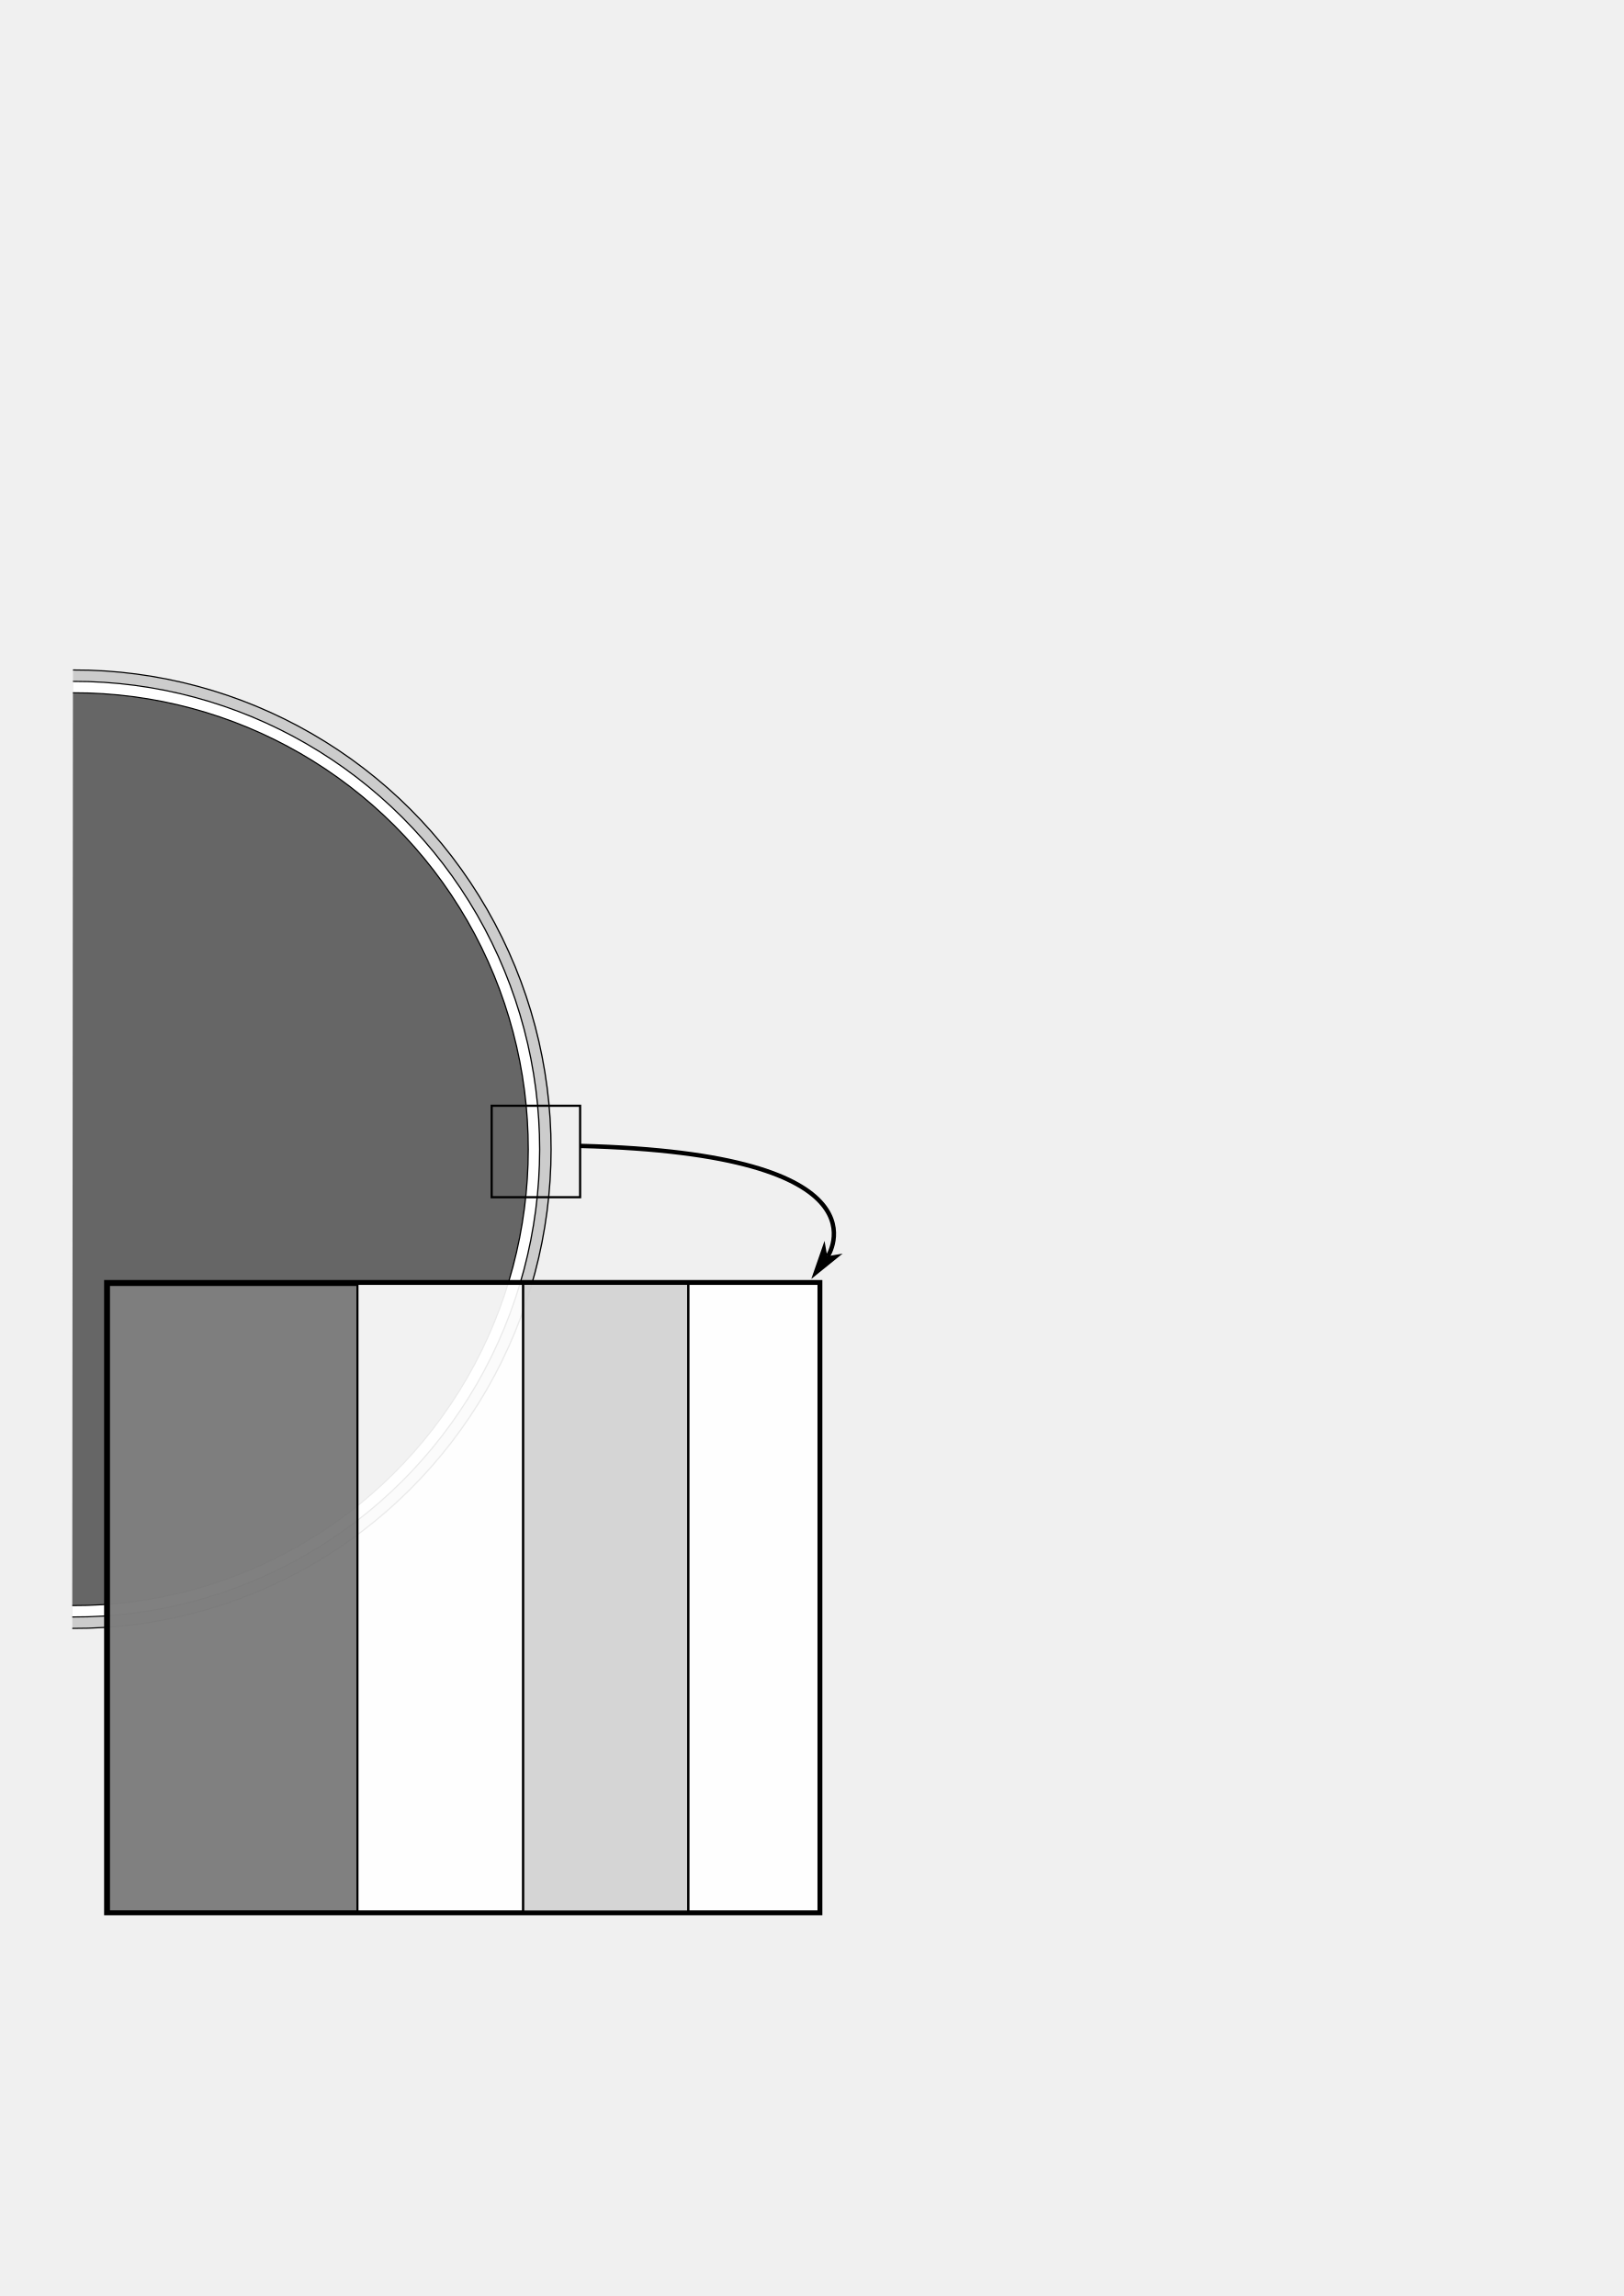
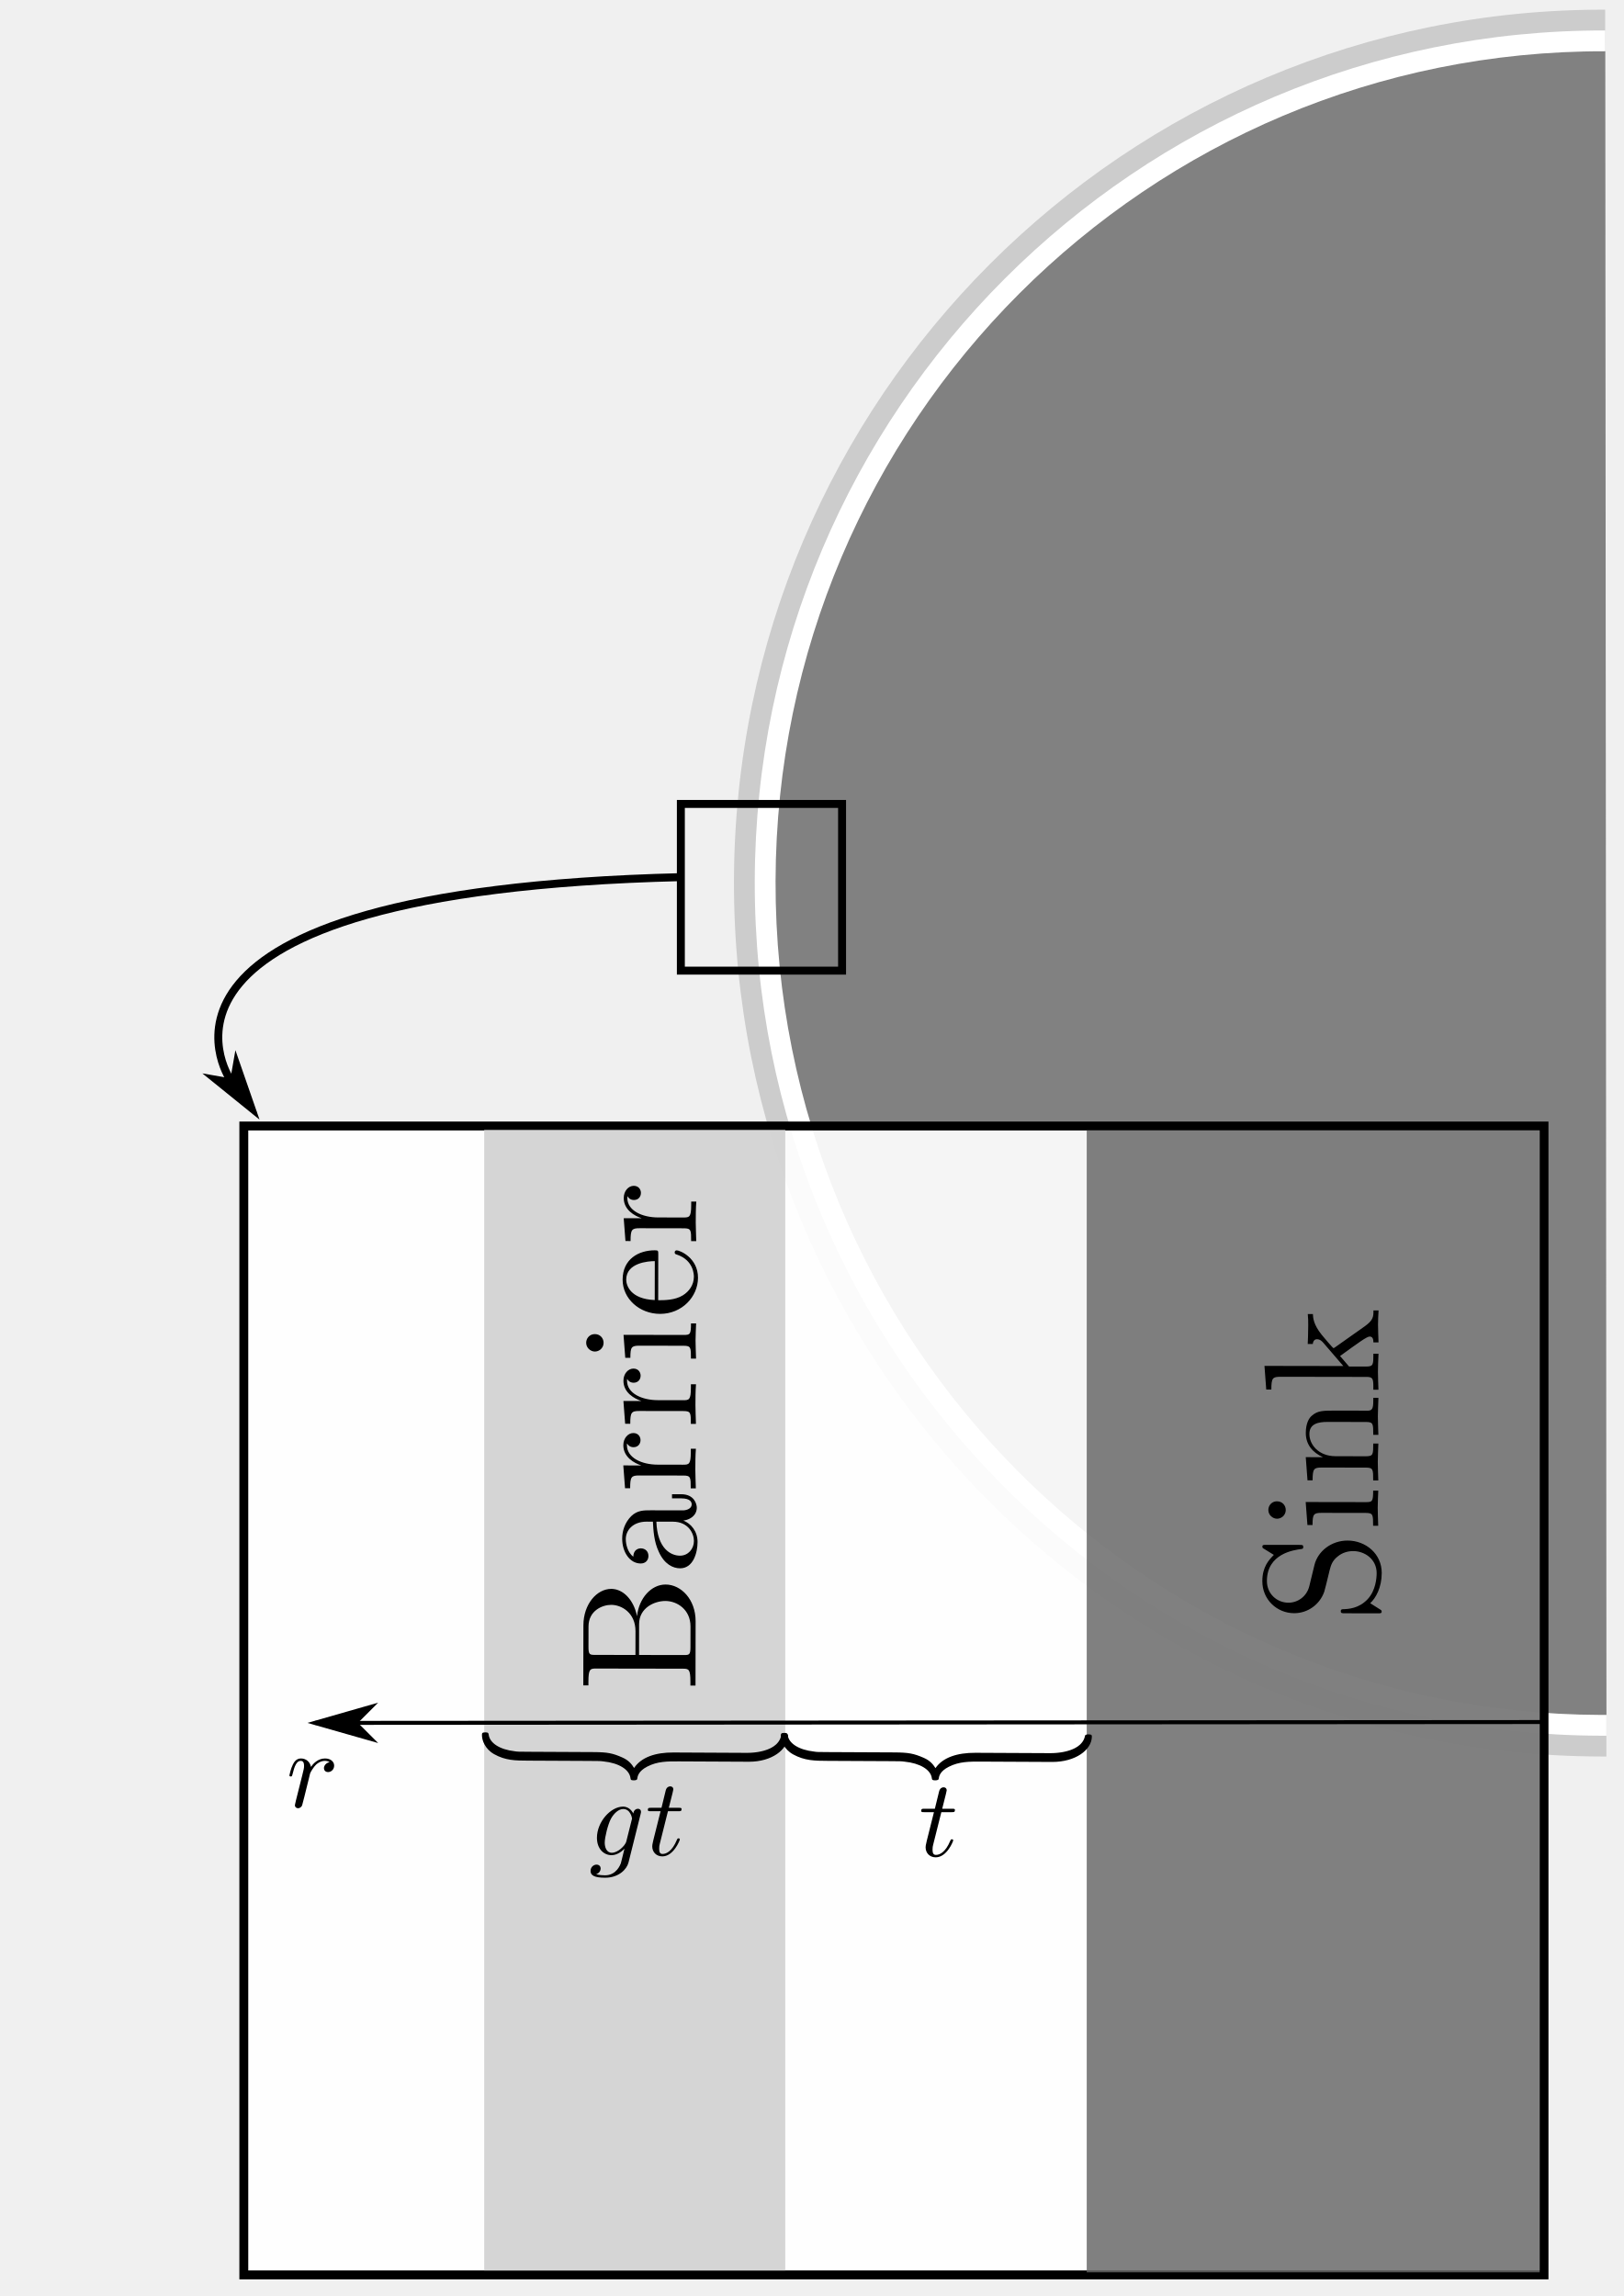
<svg xmlns="http://www.w3.org/2000/svg" width="744.094" height="1052.362" id="svg2" version="1.1">
  <defs id="defs4">
    <marker orient="auto" refY="0.0" refX="0.0" id="Arrow1Lstart" style="overflow:visible">
      <path id="path3875" d="M 0.0,0.0 L 5.0,-5.0 L -12.5,0.0 L 5.0,5.0 L 0.0,0.0 z " style="fill-rule:evenodd;stroke:#000000;stroke-width:1.0pt" transform="scale(0.8) translate(12.5,0)" />
    </marker>
    <marker orient="auto" refY="0.0" refX="0.0" id="Arrow1Lend" style="overflow:visible;">
      <path id="path3878" d="M 0.0,0.0 L 5.0,-5.0 L -12.5,0.0 L 5.0,5.0 L 0.0,0.0 z " style="fill-rule:evenodd;stroke:#000000;stroke-width:1.0pt;" transform="scale(0.8) rotate(180) translate(12.5,0)" />
    </marker>
  </defs>
  <g id="layer1">
    <rect style="fill:#ffffff" id="rect3026" width="292.857" height="232.857" x="-524.286" y="243.791" />
-     <path style="fill:#cccccc;fill-rule:evenodd;stroke:#000000;stroke-width:1px;stroke-linecap:butt;stroke-linejoin:miter;stroke-opacity:1" id="path2985-8" d="m 259.055,90.935 a 372.857,409.286 0 1 1 -0.526,818.567" transform="matrix(0.5860223,0,0,0.5366547,-118.3662,258.2773)" />
-     <path style="fill:#ffffff;fill-rule:evenodd;stroke:#000000;stroke-width:1px;stroke-linecap:butt;stroke-linejoin:miter;stroke-opacity:1" id="path2985-9" d="m 259.055,90.935 a 372.857,409.286 0 1 1 -0.526,818.567" transform="matrix(0.5720694,0,0,0.5238772,-114.7656,264.6689)" />
-     <path style="fill:#666666;fill-rule:evenodd;stroke:#000000;stroke-width:1px;stroke-linecap:butt;stroke-linejoin:miter;stroke-opacity:1" id="path2985" d="m 259.055,90.935 a 372.857,409.286 0 1 1 -0.526,818.567" transform="matrix(0.5581165,0,0,0.5110997,-111.1651,271.0604)" />
-     <rect style="fill:#ffffff;fill-opacity:0;stroke:#000000;stroke-width:1;stroke-miterlimit:4;stroke-opacity:1;stroke-dasharray:none" id="rect3028" width="40.536" height="41.92" x="225.319" y="506.817" />
-     <path style="fill:none;stroke:#000000;stroke-width:2;stroke-linecap:butt;stroke-linejoin:miter;stroke-miterlimit:4;stroke-opacity:1;stroke-dasharray:none" d="m 265.714,525.219 c 145,3.571 113.571,50.714 113.571,50.714" id="path4497" />
-     <path style="fill:none;stroke:#000000;stroke-width:1;stroke-linecap:butt;stroke-linejoin:miter;stroke-miterlimit:4;stroke-opacity:1;stroke-dasharray:none;marker-start:url(#Arrow1Lstart)" d="m 372.909,584.61 4.859,-6.915" id="path4499" />
-     <rect style="fill:#ffffff;fill-opacity:0.916;stroke:#000000;stroke-width:2.233;stroke-miterlimit:4;stroke-opacity:1;stroke-dasharray:none" id="rect3028-0" width="326.92" height="288.924" x="48.824" y="587.809" />
-     <rect style="fill:#666666;fill-opacity:0.832;stroke:#000000;stroke-width:0.967;stroke-miterlimit:4;stroke-opacity:1;stroke-dasharray:none" id="rect4695" width="113.886" height="287.154" x="49.917" y="588.936" />
-     <rect style="fill:#cccccc;fill-opacity:0.832;stroke:#000000;stroke-width:1.082;stroke-miterlimit:4;stroke-opacity:1;stroke-dasharray:none" id="rect4699" width="75.702" height="287.864" x="239.722" y="588.365" />
+     <g id="g10283" transform="matrix(1.822604,0,0,1.822604,34.9773,-555.2447)">
+       <path transform="matrix(-0.5860223,0,0,0.5366547,536.2215,258.2773)" d="m 259.055,90.935 c 205.923,-0.573 373.279,182.206 373.801,408.248 0.522,226.042 -165.989,409.749 -371.911,410.321 -0.805,0.002 -1.61,0.002 -2.416,-0.002" id="path2985-8" style="fill:#cccccc;fill-rule:evenodd;stroke:#000000;stroke-width:0;stroke-linecap:butt;stroke-linejoin:miter;stroke-miterlimit:4;stroke-opacity:1;stroke-dasharray:none" />
+       <path transform="matrix(-0.5720694,0,0,0.5238772,532.621,264.6689)" d="m 259.055,90.935 c 205.923,-0.573 373.279,182.206 373.801,408.248 0.522,226.042 -165.989,409.749 -371.911,410.321 -0.805,0.002 -1.61,0.002 -2.416,-0.002" id="path2985-9" style="fill:#ffffff;fill-rule:evenodd;stroke:#000000;stroke-width:0;stroke-linecap:butt;stroke-linejoin:miter;stroke-miterlimit:4;stroke-opacity:1;stroke-dasharray:none" />
+       <path transform="matrix(-0.5581165,0,0,0.5110997,529.0204,271.0604)" d="m 259.055,90.935 c 205.923,-0.573 373.279,182.206 373.801,408.248 0.522,226.042 -165.989,409.749 -371.911,410.321 -0.805,0.002 -1.61,0.002 -2.416,-0.002" id="path2985" style="fill:#666666;fill-opacity:0.823;fill-rule:evenodd;stroke:#000000;stroke-width:0;stroke-linecap:butt;stroke-linejoin:miter;stroke-miterlimit:4;stroke-opacity:1;stroke-dasharray:none" />
+       <rect transform="scale(-1,1)" y="506.817" x="-192.537" height="41.92" width="40.536" id="rect3028" style="fill:#ffffff;fill-opacity:0;stroke:#000000;stroke-width:2;stroke-miterlimit:4;stroke-opacity:1;stroke-dasharray:none" />
+       <path id="path4497" d="m 152.141,525.219 c -145,3.571 -113.571,50.714 -113.571,50.714" style="fill:none;stroke:#000000;stroke-width:2;stroke-linecap:butt;stroke-linejoin:miter;stroke-miterlimit:4;stroke-opacity:1;stroke-dasharray:none" />
+       <path id="path4499" d="m 44.946,584.61 -4.859,-6.915" style="fill:none;stroke:#000000;stroke-width:1;stroke-linecap:butt;stroke-linejoin:miter;stroke-miterlimit:4;stroke-opacity:1;stroke-dasharray:none;marker-start:url(#Arrow1Lstart)" />
+       <rect transform="scale(-1,1)" y="587.809" x="-369.032" height="288.924" width="326.92" id="rect3028-0" style="fill:#ffffff;fill-opacity:0.916;stroke:#000000;stroke-width:2.233;stroke-miterlimit:4;stroke-opacity:1;stroke-dasharray:none" />
+       <rect transform="scale(-1,1)" y="588.936" x="-367.938" height="287.154" width="113.886" id="rect4695" style="fill:#666666;fill-opacity:0.832;stroke:#000000;stroke-width:0;stroke-miterlimit:4;stroke-opacity:1;stroke-dasharray:none" />
+       <rect transform="scale(-1,1)" y="588.772" x="-178.259" height="286.836" width="75.702" id="rect4699" style="fill:#cccccc;fill-opacity:0.832;stroke:#000000;stroke-width:0;stroke-miterlimit:4;stroke-opacity:1;stroke-dasharray:none" />
+       <path id="path7361" d="M 369.772,737.7 60.059,737.916" style="fill:none;stroke:#000000;stroke-width:1;stroke-linecap:butt;stroke-linejoin:miter;stroke-miterlimit:4;stroke-opacity:1;stroke-dasharray:none;marker-start:none;marker-end:url(#Arrow1Lend)" />
+       <g id="g7773" transform="matrix(0.01685156,-0.6248877,-1.47679,-0.00713055,719.2354,943.5371)">
+         <g word-spacing="normal" letter-spacing="normal" font-size-adjust="none" font-stretch="normal" font-weight="normal" font-variant="normal" font-style="normal" stroke-miterlimit="10.433" xml:space="preserve" transform="matrix(1.062992,0,0,-1.062992,-186.0236,789.2717)" id="content" style="font-style:normal;font-variant:normal;font-weight:normal;font-stretch:normal;letter-spacing:normal;word-spacing:normal;text-anchor:start;fill:none;stroke:#000000;stroke-linecap:butt;stroke-linejoin:miter;stroke-miterlimit:10.433;stroke-opacity:1;stroke-dasharray:none;stroke-dashoffset:0">
+           <path id="path7776" d="m 469.61,436.93 0.01,0.19 0.01,0.2 0.02,0.2 0.03,0.21 0.04,0.21 0.05,0.22 0.06,0.21 0.07,0.22 0.08,0.22 0.1,0.22 0.11,0.22 0.12,0.22 0.14,0.22 0.15,0.21 0.16,0.21 0.18,0.21 0.2,0.2 0.21,0.2 0.23,0.19 0.25,0.18 0.26,0.18 0.29,0.16 0.3,0.16 0.32,0.15 0.34,0.13 0.37,0.13 0.38,0.11 0.41,0.1 0.21,0.05 0.22,0.04 0.22,0.03 0.23,0.04 0.23,0.03 0.24,0.02 0.25,0.03 0.25,0.01 c 0.25,0.05 0.45,0.25 0.45,0.55 0,0.55 -0.41,0.55 -0.95,0.55 -4.99,0 -9.52,-2.53 -9.56,-6.22 v -11.36 c 0,-1.94 0,-3.55 -2,-5.19 -1.74,-1.43 -3.65,-1.54 -4.74,-1.59 -0.25,-0.05 -0.44,-0.25 -0.44,-0.55 0,-0.5 0.3,-0.5 0.8,-0.54 3.28,-0.21 5.67,-1.99 6.22,-4.44 0.16,-0.55 0.16,-0.64 0.16,-2.44 v -9.86 c 0,-2.09 0,-3.69 2.39,-5.58 1.93,-1.5 5.23,-2.04 7.17,-2.04 0.54,0 0.95,0 0.95,0.54 0,0.5 -0.31,0.5 -0.8,0.55 -3.14,0.2 -5.59,1.8 -6.23,4.33 -0.16,0.45 -0.16,0.54 -0.16,2.34 v 10.47 c 0,2.3 -0.39,3.14 -1.98,4.73 -1.05,1.05 -2.5,1.55 -3.89,1.94 4.09,1.14 5.87,3.44 5.87,6.33 z" style="fill:#000000;stroke-width:0" />
+         </g>
+       </g>
+       <g id="g7773-8" transform="matrix(0.01658217,-0.6319238,-1.453182,-0.00721084,635.4092,945.6897)">
+         <g word-spacing="normal" letter-spacing="normal" font-size-adjust="none" font-stretch="normal" font-weight="normal" font-variant="normal" font-style="normal" stroke-miterlimit="10.433" xml:space="preserve" transform="matrix(1.062992,0,0,-1.062992,-186.0236,789.2717)" id="content-6" style="font-style:normal;font-variant:normal;font-weight:normal;font-stretch:normal;letter-spacing:normal;word-spacing:normal;text-anchor:start;fill:none;stroke:#000000;stroke-linecap:butt;stroke-linejoin:miter;stroke-miterlimit:10.433;stroke-opacity:1;stroke-dasharray:none;stroke-dashoffset:0">
+           <path id="path7776-3" d="m 469.61,436.93 0.01,0.19 0.01,0.2 0.02,0.2 0.03,0.21 0.04,0.21 0.05,0.22 0.06,0.21 0.07,0.22 0.08,0.22 0.1,0.22 0.11,0.22 0.12,0.22 0.14,0.22 0.15,0.21 0.16,0.21 0.18,0.21 0.2,0.2 0.21,0.2 0.23,0.19 0.25,0.18 0.26,0.18 0.29,0.16 0.3,0.16 0.32,0.15 0.34,0.13 0.37,0.13 0.38,0.11 0.41,0.1 0.21,0.05 0.22,0.04 0.22,0.03 0.23,0.04 0.23,0.03 0.24,0.02 0.25,0.03 0.25,0.01 c 0.25,0.05 0.45,0.25 0.45,0.55 0,0.55 -0.41,0.55 -0.95,0.55 -4.99,0 -9.52,-2.53 -9.56,-6.22 v -11.36 c 0,-1.94 0,-3.55 -2,-5.19 -1.74,-1.43 -3.65,-1.54 -4.74,-1.59 -0.25,-0.05 -0.44,-0.25 -0.44,-0.55 0,-0.5 0.3,-0.5 0.8,-0.54 3.28,-0.21 5.67,-1.99 6.22,-4.44 0.16,-0.55 0.16,-0.64 0.16,-2.44 v -9.86 c 0,-2.09 0,-3.69 2.39,-5.58 1.93,-1.5 5.23,-2.04 7.17,-2.04 0.54,0 0.95,0 0.95,0.54 0,0.5 -0.31,0.5 -0.8,0.55 -3.14,0.2 -5.59,1.8 -6.23,4.33 -0.16,0.45 -0.16,0.54 -0.16,2.34 v 10.47 c 0,2.3 -0.39,3.14 -1.98,4.73 -1.05,1.05 -2.5,1.55 -3.89,1.94 4.09,1.14 5.87,3.44 5.87,6.33 z" style="fill:#000000;stroke-width:0" />
+         </g>
+       </g>
+       <g id="g7851" transform="matrix(0.5219902,0,0,0.5219902,56.1467,584.812)">
+         <g id="g7853" transform="matrix(1.062992,0,0,-1.062992,-186.0236,789.2717)" xml:space="preserve" stroke-miterlimit="10.433" font-style="normal" font-variant="normal" font-weight="normal" font-stretch="normal" font-size-adjust="none" letter-spacing="normal" word-spacing="normal" style="font-style:normal;font-variant:normal;font-weight:normal;font-stretch:normal;letter-spacing:normal;word-spacing:normal;text-anchor:start;fill:none;stroke:#000000;stroke-linecap:butt;stroke-linejoin:miter;stroke-miterlimit:10.433;stroke-opacity:1;stroke-dasharray:none;stroke-dashoffset:0">
+           <path d="m 465.79,426.12 h 4.68 c 0.99,0 1.49,0 1.49,1 0,0.55 -0.5,0.55 -1.39,0.55 h -4.39 c 1.79,7.08 2.04,8.08 2.04,8.37 0,0.85 -0.59,1.35 -1.43,1.35 -0.16,0 -1.55,-0.05 -2,-1.8 l -1.94,-7.92 h -4.69 c -1,0 -1.5,0 -1.5,-0.94 0,-0.61 0.41,-0.61 1.41,-0.61 h 4.37 c -3.58,-14.14 -3.78,-14.98 -3.78,-15.89 0,-2.69 1.89,-4.58 4.58,-4.58 5.08,0 7.92,7.27 7.92,7.67 0,0.5 -0.39,0.5 -0.59,0.5 -0.46,0 -0.5,-0.15 -0.75,-0.7 -2.14,-5.17 -4.78,-6.37 -6.47,-6.37 -1.05,0 -1.55,0.65 -1.55,2.29 0,1.19 0.09,1.55 0.3,2.39 z" id="path7855" style="fill:#000000;stroke-width:0" />
+         </g>
+       </g>
+       <g id="g7915" transform="matrix(0.5219902,0,0,0.5219902,-26.77008,584.5758)">
+         <g word-spacing="normal" letter-spacing="normal" font-size-adjust="none" font-stretch="normal" font-weight="normal" font-variant="normal" font-style="normal" stroke-miterlimit="10.433" xml:space="preserve" transform="matrix(1.062992,0,0,-1.062992,-186.0236,789.2717)" id="g7917" style="font-style:normal;font-variant:normal;font-weight:normal;font-stretch:normal;letter-spacing:normal;word-spacing:normal;text-anchor:start;fill:none;stroke:#000000;stroke-linecap:butt;stroke-linejoin:miter;stroke-miterlimit:10.433;stroke-opacity:1;stroke-dasharray:none;stroke-dashoffset:0">
+           <path id="path7919" d="m 478.99,424.98 0.01,0.06 0.01,0.05 0.01,0.05 0.01,0.06 0.02,0.1 0.01,0.05 0.02,0.06 0.01,0.05 0.01,0.06 0.01,0.05 0,0.06 0.01,0.06 0,0.06 0.01,0.03 0,0.03 0,0.03 0,0.03 c 0,0.86 -0.59,1.36 -1.44,1.36 -0.5,0 -1.84,-0.36 -2.05,-2.16 -0.89,1.85 -2.64,3.14 -4.62,3.14 l 0.05,-1.09 c 3.28,0 3.98,-4.03 3.98,-4.28 0,-0.25 -0.09,-0.55 -0.16,-0.75 l -2.39,-9.52 c -0.29,-1.29 -1.43,-2.53 -2.53,-3.48 -1.04,-0.89 -2.59,-1.8 -4.04,-1.8 -2.49,0 -3.24,2.6 -3.24,4.58 0,2.41 1.45,8.28 2.8,10.81 1.34,2.46 3.48,4.44 5.58,4.44 l -0.05,1.09 c -5.69,0 -11.86,-6.96 -11.86,-14.14 0,-4.93 3.03,-7.87 6.63,-7.87 2.93,0 5.28,2.34 5.78,2.89 l 0.04,-0.05 c -1.04,-4.43 -1.64,-6.48 -1.64,-6.58 -0.2,-0.45 -1.89,-5.39 -7.17,-5.39 -0.95,0 -2.59,0.07 -4,0.5 1.5,0.46 2.05,1.75 2.05,2.6 0,0.79 -0.55,1.75 -1.89,1.75 -1.1,0 -2.69,-0.91 -2.69,-2.89 0,-2.05 1.84,-3.05 6.62,-3.05 6.22,0 9.82,3.89 10.57,6.88 z" style="fill:#000000;stroke-width:0" />
+           <path id="path7921" d="m 491.34,426.12 h 4.69 c 0.99,0 1.49,0 1.49,1 0,0.55 -0.5,0.55 -1.4,0.55 h -4.39 c 1.8,7.08 2.05,8.08 2.05,8.37 0,0.85 -0.59,1.35 -1.44,1.35 -0.15,0 -1.54,-0.05 -2,-1.8 l -1.93,-7.92 h -4.69 c -1,0 -1.5,0 -1.5,-0.94 0,-0.61 0.4,-0.61 1.4,-0.61 H 488 c -3.58,-14.14 -3.78,-14.98 -3.78,-15.89 0,-2.69 1.89,-4.58 4.58,-4.58 5.08,0 7.92,7.27 7.92,7.67 0,0.5 -0.39,0.5 -0.6,0.5 -0.45,0 -0.5,-0.15 -0.74,-0.7 -2.15,-5.17 -4.79,-6.37 -6.47,-6.37 -1.05,0 -1.55,0.65 -1.55,2.29 0,1.19 0.09,1.55 0.3,2.39 z" style="fill:#000000;stroke-width:0" />
+         </g>
+       </g>
+       <g word-spacing="normal" letter-spacing="normal" font-size-adjust="none" font-stretch="normal" font-weight="normal" font-variant="normal" font-style="normal" stroke-miterlimit="10.433" xml:space="preserve" transform="matrix(0.5548714,0,0,-0.5548714,-199.9774,984.4588)" id="g8008" style="font-style:normal;font-variant:normal;font-weight:normal;font-stretch:normal;letter-spacing:normal;word-spacing:normal;text-anchor:start;fill:none;stroke:#000000;stroke-linecap:butt;stroke-linejoin:miter;stroke-miterlimit:10.433;stroke-opacity:1;stroke-dasharray:none;stroke-dashoffset:0">
+         <path id="path8010" d="m 459.91,409.14 -0.02,-0.07 -0.01,-0.08 -0.02,-0.07 -0.01,-0.08 -0.04,-0.16 -0.04,-0.16 -0.03,-0.16 -0.04,-0.16 -0.04,-0.16 -0.04,-0.16 -0.01,-0.08 -0.02,-0.07 -0.02,-0.07 -0.01,-0.07 -0.02,-0.07 -0.01,-0.07 -0.01,-0.06 -0.01,-0.06 -0.01,-0.06 -0.01,-0.05 -0.01,-0.05 -0.01,-0.04 -0.01,-0.04 0,-0.04 0,-0.03 0,-0.02 c 0,-0.89 0.7,-1.35 1.43,-1.35 0.61,0 1.5,0.39 1.85,1.39 0.11,0.21 1.8,6.99 2,7.88 0.39,1.64 1.3,5.12 1.59,6.48 0.21,0.64 1.6,2.99 2.78,4.08 0.41,0.34 1.85,1.64 4,1.64 1.28,0 2.03,-0.59 2.08,-0.59 -1.48,-0.25 -2.58,-1.46 -2.58,-2.74 0,-0.79 0.55,-1.75 1.89,-1.75 1.35,0 2.74,1.14 2.74,2.94 0,1.75 -1.6,3.23 -4.13,3.23 -3.25,0 -5.43,-2.43 -6.39,-3.82 -0.39,2.23 -2.18,3.82 -4.53,3.82 -2.28,0 -3.23,-1.93 -3.69,-2.82 -0.89,-1.71 -1.54,-4.69 -1.54,-4.85 0,-0.5 0.5,-0.5 0.61,-0.5 0.5,0 0.54,0.07 0.84,1.16 0.84,3.53 1.84,5.92 3.64,5.92 0.84,0 1.55,-0.39 1.55,-2.28 0,-1.05 -0.16,-1.61 -0.8,-4.19 z" style="fill:#000000;stroke-width:0" />
+       </g>
+       <g transform="matrix(0.00129106,-0.7798852,0.7798852,0.00129106,-123.4989,962.1176)" id="g8113">
+         <g style="font-style:normal;font-variant:normal;font-weight:normal;font-stretch:normal;letter-spacing:normal;word-spacing:normal;text-anchor:start;fill:none;stroke:#000000;stroke-linecap:butt;stroke-linejoin:miter;stroke-miterlimit:10.433;stroke-opacity:1;stroke-dasharray:none;stroke-dashoffset:0" word-spacing="normal" letter-spacing="normal" font-size-adjust="none" font-stretch="normal" font-weight="normal" font-variant="normal" font-style="normal" stroke-miterlimit="10.433" xml:space="preserve" transform="matrix(1.062992,0,0,-1.062992,-186.0236,789.2717)" id="g8115">
+           <path style="fill:#000000;stroke-width:0" id="path8117" d="m 478.33,423.98 0.45,0.1 0.44,0.1 0.44,0.13 0.42,0.13 0.41,0.14 0.4,0.16 0.4,0.17 0.38,0.18 0.37,0.19 0.36,0.2 0.35,0.21 0.33,0.21 0.32,0.23 0.31,0.24 0.3,0.25 0.28,0.25 0.27,0.26 0.25,0.27 0.24,0.28 0.22,0.28 0.21,0.29 0.19,0.3 0.17,0.3 0.16,0.31 0.14,0.32 0.12,0.32 0.11,0.32 0.09,0.33 0.06,0.34 0.05,0.33 0.03,0.34 0.01,0.35 c 0,4.33 -4.59,8.42 -11.06,8.42 l -0.36,-1.55 c 4.85,0 6.58,-4.23 6.58,-6.87 0,-3.19 -2.44,-7.38 -7.97,-7.38 h -7.22 v -1.09 h 9.36 c 4.94,0 7.03,-4.64 7.03,-7.97 0,-3.55 -2.59,-7.62 -7.72,-7.62 h 0 -6.23 c -2.34,0 -2.44,0.34 -2.44,1.98 v 13.61 1.09 12.25 c 0,1.66 0.1,2 2.44,2 h 6.17 l 0.36,1.55 h -18.23 v -1.55 h 1.18 c 3.85,0 3.94,-0.54 3.94,-2.34 v -26.25 c 0,-1.8 -0.09,-2.34 -3.94,-2.34 h -1.18 v -1.55 h 19.53 c 6.62,0 11.11,4.44 11.11,9.12 0,4.33 -4.1,8.07 -9.63,8.66 z" />
+           <path style="fill:#000000;stroke-width:0" id="path8119" d="m 507.39,409.98 0.02,-0.19 0.03,-0.18 0.04,-0.19 0.04,-0.18 0.05,-0.19 0.05,-0.18 0.07,-0.18 0.06,-0.18 0.08,-0.18 0.08,-0.17 0.09,-0.18 0.09,-0.16 0.1,-0.16 0.11,-0.16 0.11,-0.16 0.12,-0.14 0.13,-0.14 0.13,-0.14 0.14,-0.13 0.14,-0.12 0.15,-0.12 0.16,-0.1 0.16,-0.1 0.17,-0.09 0.18,-0.08 0.18,-0.07 0.19,-0.06 0.19,-0.05 0.2,-0.04 0.2,-0.03 0.21,-0.02 0.22,-0.01 c 1.03,0 4.08,0.71 4.08,4.74 v 2.78 h -1.25 v -2.78 c 0,-2.89 -1.23,-3.19 -1.8,-3.19 -1.64,0 -1.84,2.23 -1.84,2.48 v 9.97 c 0,2.1 0,4.03 -1.78,5.88 -1.96,1.93 -4.44,2.73 -6.83,2.73 -4.09,0 -7.53,-2.33 -7.53,-5.62 0,-1.49 1,-2.35 2.29,-2.35 1.4,0 2.3,1 2.3,2.3 0,0.59 -0.25,2.23 -2.54,2.3 1.34,1.73 3.78,2.28 5.37,2.28 2.45,0 5.28,-1.94 5.28,-6.38 v -1.84 -1.05 -4.98 c 0,-4.74 -3.58,-6.42 -5.83,-6.42 -2.43,0 -4.48,1.75 -4.48,4.23 0,2.73 2.09,6.88 10.31,7.17 h 0 v 1.05 c -2.53,-0.14 -6.01,-0.3 -9.15,-1.8 -3.74,-1.69 -4.99,-4.28 -4.99,-6.47 0,-4.03 4.83,-5.28 7.97,-5.28 3.3,0 5.58,1.99 6.53,4.33 z" />
+           <path style="fill:#000000;stroke-width:0" id="path8121" d="m 524.07,422.75 v 5.46 l -6.92,-0.54 v -1.55 c 3.48,0 3.88,-0.34 3.88,-2.78 v -13.36 c 0,-2.23 -0.54,-2.23 -3.88,-2.23 v -1.55 c 1.95,0.05 4.28,0.16 5.68,0.16 1.99,0 4.33,0 6.33,-0.16 v 1.55 h -1.05 c -3.68,0 -3.79,0.54 -3.79,2.34 v 7.67 c 0,4.92 2.09,9.36 5.89,9.36 0.34,0 0.44,0 0.54,-0.05 -0.15,-0.04 -1.15,-0.64 -1.15,-1.93 0,-1.41 1.05,-2.14 2.15,-2.14 0.9,0 2.15,0.59 2.15,2.18 0,1.6 -1.55,3.03 -3.69,3.03 -3.64,0 -5.44,-3.32 -6.14,-5.46 z" />
+           <path style="fill:#000000;stroke-width:0" id="path8123" d="m 543.62,422.75 v 5.46 l -6.92,-0.54 v -1.55 c 3.49,0 3.89,-0.34 3.89,-2.78 v -13.36 c 0,-2.23 -0.54,-2.23 -3.89,-2.23 v -1.55 c 1.96,0.05 4.28,0.16 5.69,0.16 1.99,0 4.33,0 6.33,-0.16 v 1.55 h -1.05 c -3.69,0 -3.79,0.54 -3.79,2.34 v 7.67 c 0,4.92 2.09,9.36 5.89,9.36 0.34,0 0.43,0 0.54,-0.05 -0.15,-0.04 -1.15,-0.64 -1.15,-1.93 0,-1.41 1.04,-2.14 2.15,-2.14 0.89,0 2.14,0.59 2.14,2.18 0,1.6 -1.54,3.03 -3.68,3.03 -3.65,0 -5.44,-3.32 -6.15,-5.46 z" />
+           <path style="fill:#000000;stroke-width:0" id="path8125" d="m 563.68,428.21 -6.96,-0.54 v -1.55 c 3.23,0 3.68,-0.3 3.68,-2.73 v -13.41 c 0,-2.23 -0.55,-2.23 -3.89,-2.23 v -1.55 c 1.59,0.05 4.28,0.16 5.49,0.16 1.75,0 3.48,-0.11 5.18,-0.16 v 1.55 c -3.29,0 -3.5,0.25 -3.5,2.18 z" />
+           <path style="fill:#000000;stroke-width:0" id="path8127" d="m 563.89,436.89 -0.01,0.14 -0.01,0.15 -0.02,0.14 -0.02,0.14 -0.03,0.13 -0.04,0.13 -0.04,0.13 -0.05,0.12 -0.05,0.12 -0.07,0.12 -0.06,0.11 -0.07,0.1 -0.08,0.1 -0.08,0.1 -0.08,0.1 -0.09,0.08 -0.1,0.09 -0.09,0.08 -0.1,0.07 -0.11,0.07 -0.1,0.07 -0.12,0.06 -0.11,0.05 -0.11,0.05 -0.12,0.04 -0.12,0.04 -0.13,0.03 -0.12,0.03 -0.13,0.02 -0.13,0.01 -0.12,0.01 -0.13,0.01 c -1.55,0 -2.65,-1.35 -2.65,-2.64 0,-1.35 1.1,-2.64 2.65,-2.64 1.39,0 2.64,1.04 2.64,2.64 z" />
+           <path style="fill:#000000;stroke-width:0" id="path8129" d="m 574.2,417.71 0.05,1.05 c 0.29,7.42 4.48,8.66 6.18,8.66 5.13,0 5.63,-6.72 5.63,-8.66 h -11.81 l -0.05,-1.05 h 13.9 c 1.1,0 1.24,0 1.24,1.05 0,4.92 -2.69,9.75 -8.91,9.75 -5.78,0 -10.37,-5.12 -10.37,-11.36 0,-6.67 5.23,-11.5 10.97,-11.5 6.07,0 8.31,5.53 8.31,6.47 0,0.5 -0.39,0.61 -0.64,0.61 -0.45,0 -0.55,-0.3 -0.66,-0.7 -1.73,-5.13 -6.22,-5.13 -6.72,-5.13 -2.5,0 -4.48,1.49 -5.62,3.33 -1.5,2.39 -1.5,5.69 -1.5,7.48 z" />
+           <path style="fill:#000000;stroke-width:0" id="path8131" d="m 599.06,422.75 v 5.46 l -6.92,-0.54 v -1.55 c 3.48,0 3.89,-0.34 3.89,-2.78 v -13.36 c 0,-2.23 -0.55,-2.23 -3.89,-2.23 v -1.55 c 1.95,0.05 4.28,0.16 5.68,0.16 1.99,0 4.33,0 6.33,-0.16 v 1.55 h -1.05 c -3.68,0 -3.79,0.54 -3.79,2.34 v 7.67 c 0,4.92 2.09,9.36 5.89,9.36 0.34,0 0.44,0 0.55,-0.05 -0.16,-0.04 -1.16,-0.64 -1.16,-1.93 0,-1.41 1.05,-2.14 2.16,-2.14 0.89,0 2.14,0.59 2.14,2.18 0,1.6 -1.55,3.03 -3.69,3.03 -3.64,0 -5.44,-3.32 -6.14,-5.46 z" />
+         </g>
+       </g>
+       <g transform="matrix(0.00129106,-0.7798852,0.7798852,0.00129106,48.12134,944.7769)" id="g8223">
+         <g id="g8225" transform="matrix(1.062992,0,0,-1.062992,-186.0236,789.2717)" xml:space="preserve" stroke-miterlimit="10.433" font-style="normal" font-variant="normal" font-weight="normal" font-stretch="normal" font-size-adjust="none" letter-spacing="normal" word-spacing="normal" style="font-style:normal;font-variant:normal;font-weight:normal;font-stretch:normal;letter-spacing:normal;word-spacing:normal;text-anchor:start;fill:none;stroke:#000000;stroke-linecap:butt;stroke-linejoin:miter;stroke-miterlimit:10.433;stroke-opacity:1;stroke-dasharray:none;stroke-dashoffset:0">
+           <path d="m 472.91,425.53 -6.37,1.54 c -3.1,0.75 -5.04,3.44 -5.04,6.33 0,3.49 2.69,6.53 6.58,6.53 8.31,0 9.41,-8.17 9.71,-10.42 0.04,-0.3 0.04,-0.59 0.6,-0.59 0.65,0 0.65,0.25 0.65,1.2 v 10 c 0,0.86 0,1.2 -0.55,1.2 -0.35,0 -0.41,-0.04 -0.75,-0.65 L 476,437.84 c -1.5,1.44 -3.54,3.48 -7.98,3.48 -5.53,0 -9.7,-4.39 -9.7,-9.67 0,-4.12 2.64,-7.76 6.51,-9.11 0.55,-0.2 3.1,-0.79 6.58,-1.64 1.34,-0.36 2.84,-0.7 4.23,-2.54 1.05,-1.3 1.55,-2.94 1.55,-4.58 0,-3.55 -2.48,-7.13 -6.67,-7.13 -1.45,0 -5.23,0.25 -7.88,2.69 -2.89,2.69 -3.04,5.87 -3.09,7.67 -0.05,0.5 -0.44,0.5 -0.59,0.5 -0.64,0 -0.64,-0.36 -0.64,-1.25 v -9.97 c 0,-0.84 0,-1.18 0.54,-1.18 0.35,0 0.39,0.09 0.74,0.64 0,0.04 0.15,0.2 1.79,2.84 1.55,-1.69 4.74,-3.48 9.18,-3.48 5.82,0 9.81,4.87 9.81,10.35 0,4.99 -3.28,9.07 -7.47,10.07 z" id="path8227" style="fill:#000000;stroke-width:0" />
+           <path d="m 492.05,428.21 -6.97,-0.54 v -1.55 c 3.24,0 3.69,-0.3 3.69,-2.73 v -13.41 c 0,-2.23 -0.55,-2.23 -3.89,-2.23 v -1.55 c 1.59,0.05 4.28,0.16 5.48,0.16 1.75,0 3.49,-0.11 5.19,-0.16 v 1.55 c -3.3,0 -3.5,0.25 -3.5,2.18 z" id="path8229" style="fill:#000000;stroke-width:0" />
+           <path d="m 492.25,436.89 0,0.14 -0.01,0.15 -0.02,0.14 -0.02,0.14 -0.03,0.13 -0.04,0.13 -0.04,0.13 -0.05,0.12 -0.06,0.12 -0.06,0.12 -0.06,0.11 -0.07,0.1 -0.08,0.1 -0.08,0.1 -0.09,0.1 -0.08,0.08 -0.1,0.09 -0.1,0.08 -0.1,0.07 -0.1,0.07 -0.11,0.07 -0.11,0.06 -0.11,0.05 -0.12,0.05 -0.12,0.04 -0.12,0.04 -0.12,0.03 -0.12,0.03 -0.13,0.02 -0.13,0.01 -0.13,0.01 -0.13,0.01 c -1.54,0 -2.64,-1.35 -2.64,-2.64 0,-1.35 1.1,-2.64 2.64,-2.64 1.39,0 2.64,1.04 2.64,2.64 z" id="path8231" style="fill:#000000;stroke-width:0" />
+           <path d="m 502.52,423.34 v -13.36 c 0,-2.23 -0.55,-2.23 -3.89,-2.23 v -1.55 c 1.75,0.05 4.28,0.16 5.62,0.16 1.3,0 3.89,-0.11 5.58,-0.16 v 1.55 c -3.33,0 -3.87,0 -3.87,2.23 v 9.17 c 0,5.19 3.53,7.97 6.72,7.97 3.14,0 3.68,-2.69 3.68,-5.53 v -11.61 c 0,-2.23 -0.54,-2.23 -3.89,-2.23 v -1.55 c 1.75,0.05 4.3,0.16 5.64,0.16 1.3,0 3.88,-0.11 5.58,-0.16 v 1.55 c -2.59,0 -3.84,0 -3.89,1.5 v 9.51 c 0,4.28 0,5.83 -1.55,7.61 -0.68,0.86 -2.34,1.84 -5.22,1.84 -3.64,0 -5.98,-2.14 -7.37,-5.21 v 5.21 l -7.03,-0.54 v -1.55 c 3.48,0 3.89,-0.34 3.89,-2.78 z" id="path8233" style="fill:#000000;stroke-width:0" />
+           <path d="m 530.03,409.98 0,-0.1 0,-0.1 0,-0.19 -0.01,-0.18 -0.02,-0.17 -0.01,-0.15 -0.03,-0.15 -0.03,-0.13 -0.03,-0.12 -0.04,-0.11 -0.05,-0.11 -0.06,-0.09 -0.06,-0.09 -0.08,-0.08 -0.08,-0.07 -0.09,-0.06 -0.1,-0.05 -0.11,-0.05 -0.11,-0.05 -0.13,-0.03 -0.15,-0.04 -0.15,-0.02 -0.16,-0.03 -0.18,-0.01 -0.09,-0.01 -0.1,-0.01 -0.1,-0.01 -0.1,0 -0.11,-0.01 -0.1,0 -0.12,0 -0.11,-0.01 -0.12,0 -0.13,0 -0.13,0 -0.13,0 -0.13,0 -0.14,0 -0.14,0 -0.15,0 -0.15,0 -0.15,0 v -1.55 c 1.65,0.05 3.98,0.16 5.43,0.16 1.49,0 3.49,-0.07 5.49,-0.16 v 1.55 c -3.35,0 -3.89,0 -3.89,2.23 v 5.14 l 3.18,2.74 c 3.83,-5.29 5.92,-8.07 5.92,-8.97 0,-0.94 -0.84,-1.14 -1.78,-1.14 v -1.55 c 1.4,0.05 4.33,0.16 5.38,0.16 1.44,0 2.89,-0.07 4.33,-0.16 v 1.55 c -1.85,0 -2.94,0 -4.83,2.64 l -6.33,8.92 c -0.05,0.09 -0.3,0.39 -0.3,0.55 0,0.18 3.53,3.18 4.03,3.57 3.15,2.55 5.24,2.64 6.29,2.69 v 1.55 c -1.44,-0.14 -2.1,-0.14 -3.49,-0.14 -1.8,0 -4.89,0.09 -5.58,0.14 v -1.55 c 0.94,-0.05 1.44,-0.59 1.44,-1.23 0,-1 -0.69,-1.6 -1.09,-1.96 l -7.03,-6.07 v 23.92 l -7.17,-0.55 v -1.55 c 3.48,0 3.88,-0.34 3.88,-2.79 z" id="path8235" style="fill:#000000;stroke-width:0" />
+         </g>
+       </g>
+     </g>
  </g>
</svg>
